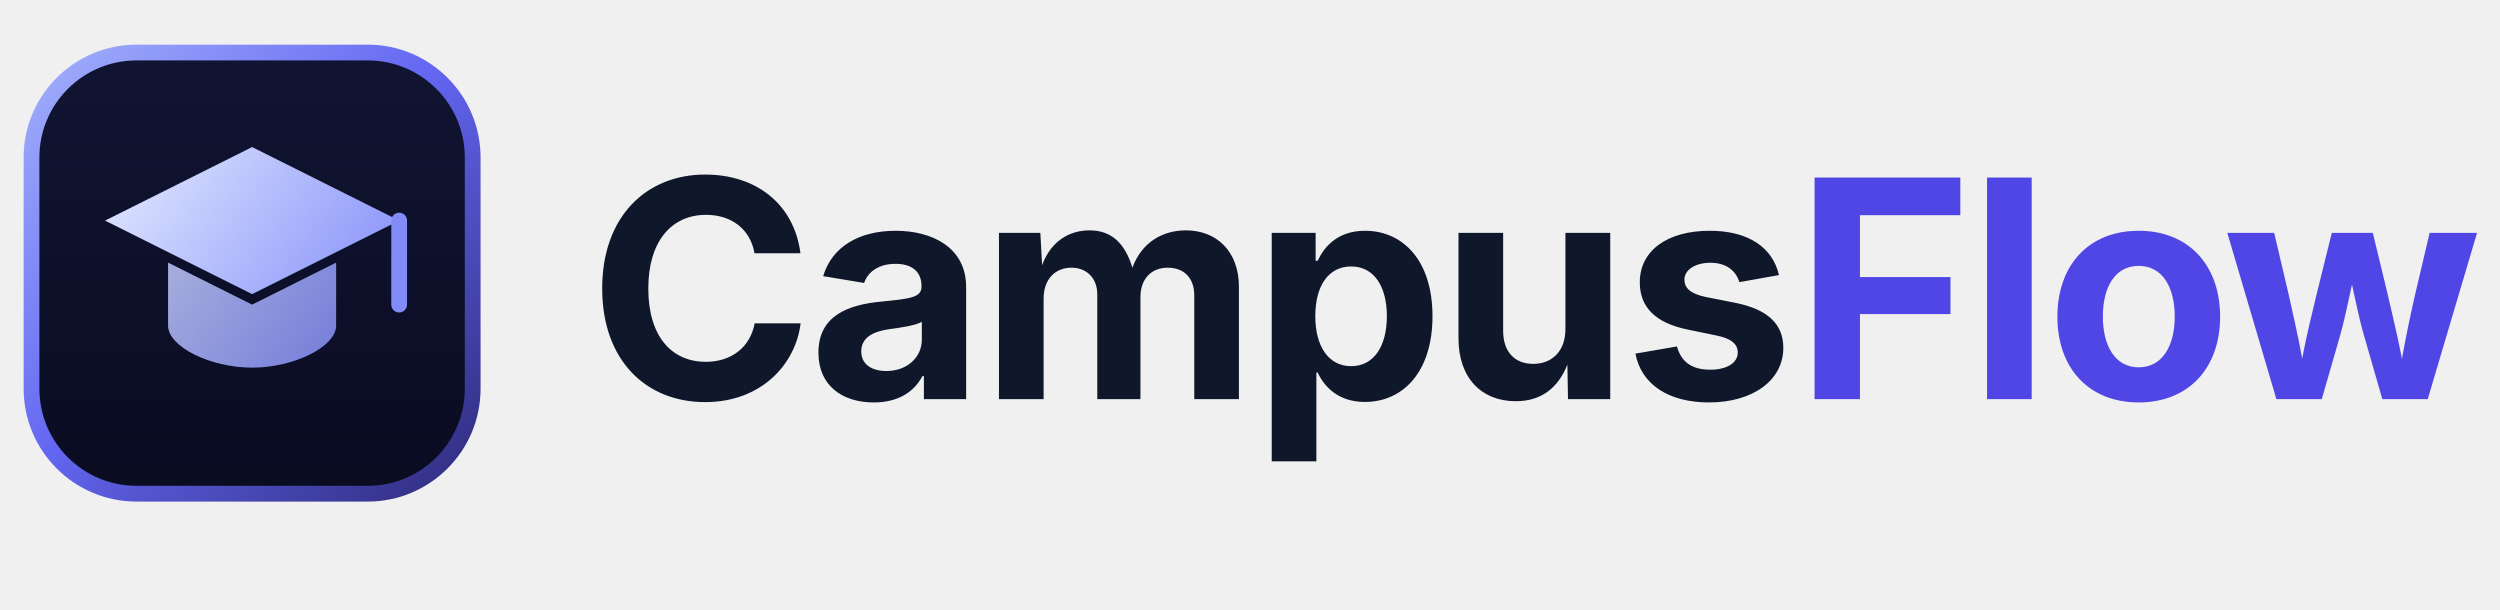
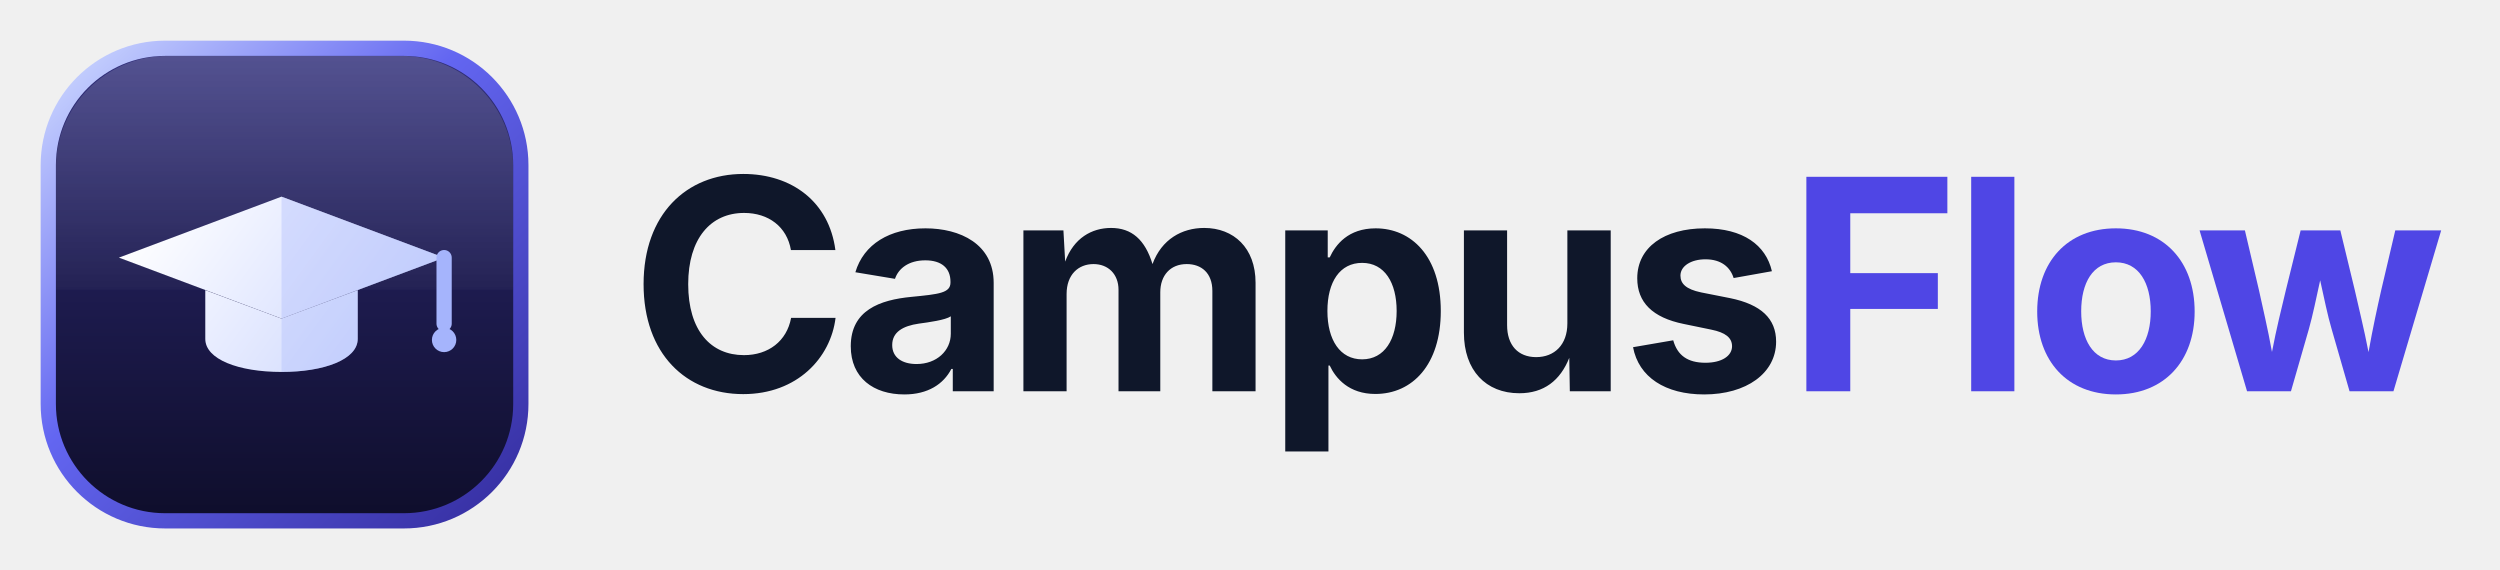
- <svg xmlns="http://www.w3.org/2000/svg" viewBox="0 0 476 116" width="476" height="116" fill="none" role="img" aria-label="CampusFlow">
+ <svg xmlns="http://www.w3.org/2000/svg" viewBox="0 0 492 112" width="492" height="112" fill="none" role="img" aria-label="CampusFlow">
  <defs>
-     <linearGradient id="c-border" x1="6" y1="6" x2="90" y2="90" gradientUnits="userSpaceOnUse">
-       <stop offset="0%" stop-color="#A5B4FC" />
-       <stop offset="50%" stop-color="#6366F1" />
-       <stop offset="100%" stop-color="#312E81" />
+     <linearGradient id="c-border" x1="6" y1="4" x2="90" y2="92" gradientUnits="userSpaceOnUse">
+       <stop offset="0%" stop-color="#C7D2FE" />
+       <stop offset="42%" stop-color="#6366F1" />
+       <stop offset="100%" stop-color="#3730A3" />
    </linearGradient>
-     <linearGradient id="c-bg" x1="48" y1="6" x2="48" y2="90" gradientUnits="userSpaceOnUse">
-       <stop offset="0%" stop-color="#111533" />
-       <stop offset="100%" stop-color="#0A0C22" />
+     <linearGradient id="c-bg" x1="48" y1="3" x2="48" y2="93" gradientUnits="userSpaceOnUse">
+       <stop offset="0%" stop-color="#302E7A" />
+       <stop offset="52%" stop-color="#1D1B4E" />
+       <stop offset="100%" stop-color="#0F0E2C" />
    </linearGradient>
-     <linearGradient id="c-cap" x1="24" y1="28" x2="72" y2="64" gradientUnits="userSpaceOnUse">
-       <stop offset="0%" stop-color="#E0E7FF" />
-       <stop offset="100%" stop-color="#818CF8" />
+     <linearGradient id="c-sheen" x1="48" y1="3" x2="48" y2="58" gradientUnits="userSpaceOnUse">
+       <stop offset="0%" stop-color="#FFFFFF" stop-opacity="0.17" />
+       <stop offset="100%" stop-color="#FFFFFF" stop-opacity="0" />
    </linearGradient>
+     <linearGradient id="c-cap" x1="22" y1="28" x2="74" y2="66" gradientUnits="userSpaceOnUse">
+       <stop offset="0%" stop-color="#FFFFFF" />
+       <stop offset="100%" stop-color="#C7D2FE" />
+     </linearGradient>
+     <clipPath id="c-clip">
+       <rect x="3" y="3" width="90" height="90" rx="22" />
+     </clipPath>
  </defs>
  <style>
    .cf-name { fill: #0F172A; }
    .cf-flow { fill: #4F46E5; }
    @media (prefers-color-scheme: dark) {
      .cf-name { fill: #FFFFFF; }
      .cf-flow { fill: #818CF8; }
    }
  </style>
-   <rect x="6" y="10" width="84" height="84" rx="20" fill="url(#c-bg)" stroke="url(#c-border)" stroke-width="3" />
-   <path d="M48 28 L76 42 L48 56 L20 42 Z" fill="url(#c-cap)" />
-   <path d="M32 50 V62 C32 66 40 70 48 70 C56 70 64 66 64 62 V50 L48 58 Z" fill="url(#c-cap)" opacity="0.85" />
-   <path d="M76 42 V58" stroke="#818CF8" stroke-width="3" stroke-linecap="round" />
-   <text class="cf-name" x="112" y="76" font-family="'Segoe UI','Inter','Helvetica Neue',Arial,sans-serif" font-size="58" font-weight="700" letter-spacing="-1">Campus<tspan class="cf-flow">Flow</tspan>
+   <g transform="translate(8 8)">
+     <rect x="1.5" y="1.5" width="93" height="93" rx="23" fill="url(#c-bg)" />
+     <g clip-path="url(#c-clip)">
+       <rect x="3" y="3" width="90" height="46" fill="url(#c-sheen)" />
+     </g>
+     <rect x="1.5" y="1.5" width="93" height="93" rx="23" stroke="url(#c-border)" stroke-width="3" />
+     <g transform="translate(-0.6 3.7)">
+       <path d="M48 27 L80 39 L48 51 L16 39 Z" fill="url(#c-cap)" />
+       <path d="M48 27 L80 39 L48 51 Z" fill="#A5B4FC" opacity="0.35" />
+       <path d="M33 45.4 V55 C33 59 39.5 61.5 48 61.5 C56.5 61.5 63 59 63 55 V45.4 L48 51 Z" fill="url(#c-cap)" />
+       <path d="M48 51 L63 45.4 V55 C63 59 56.5 61.5 48 61.5 Z" fill="#A5B4FC" opacity="0.32" />
+       <path d="M80 39 V52" stroke="#A5B4FC" stroke-width="3" stroke-linecap="round" />
+       <circle cx="80" cy="55.2" r="2.4" fill="#A5B4FC" />
+     </g>
+   </g>
+   <text class="cf-name" x="124" y="77" font-family="'Segoe UI','Inter','Helvetica Neue',Arial,sans-serif" font-size="58" font-weight="700" letter-spacing="-1.4">Campus<tspan class="cf-flow">Flow</tspan>
  </text>
</svg>
